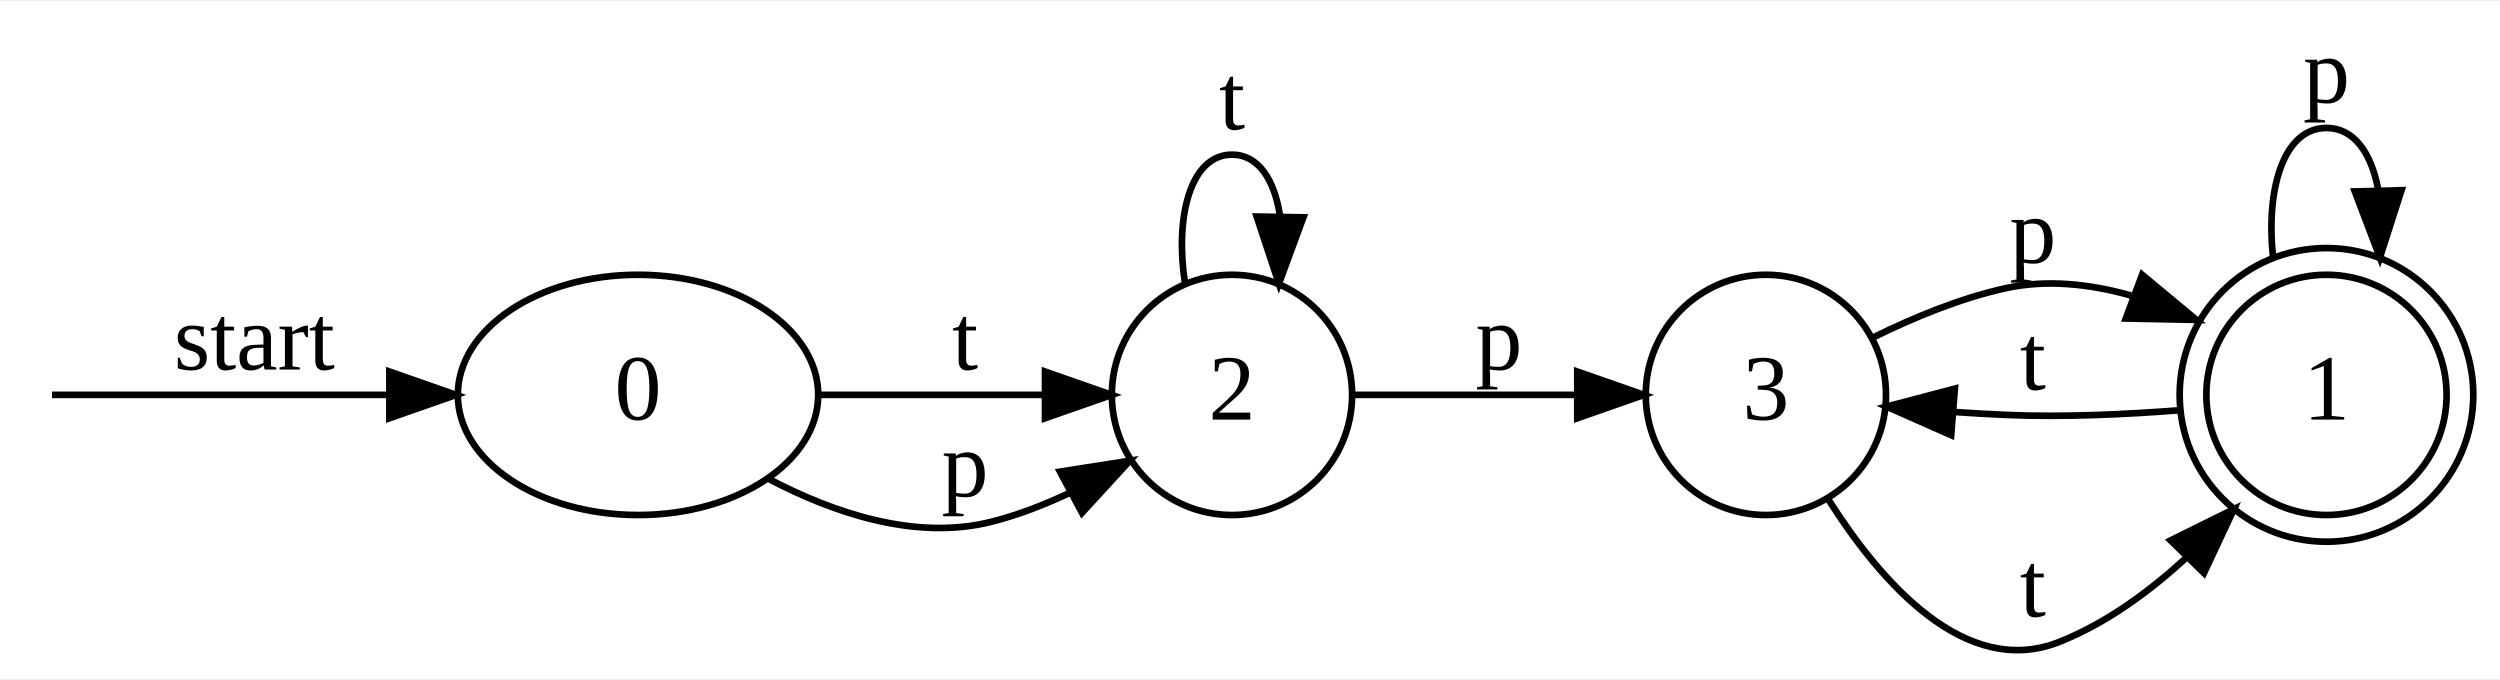
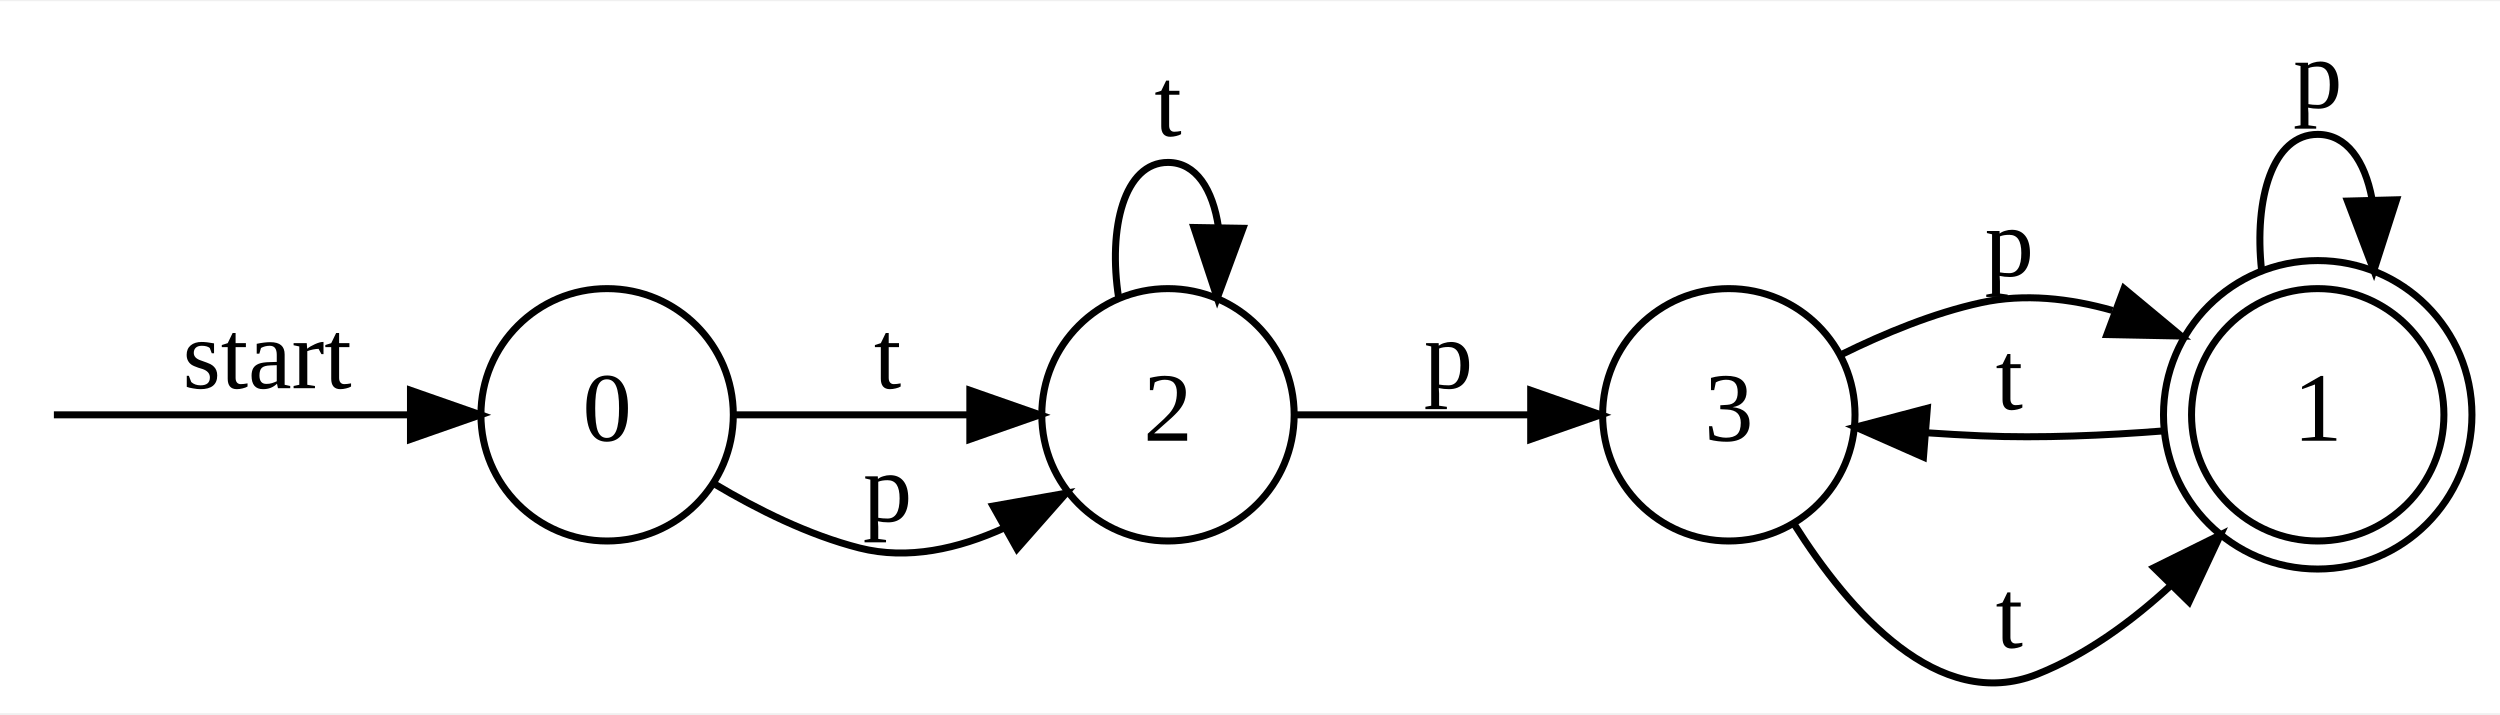
- <svg xmlns="http://www.w3.org/2000/svg" width="375pt" height="102pt" viewBox="0.00 0.00 374.60 101.55">
+ <svg xmlns="http://www.w3.org/2000/svg" width="357pt" height="102pt" viewBox="0.00 0.00 356.60 101.55">
  <g id="graph0" class="graph" transform="scale(1 1) rotate(0) translate(4 97.5502)">
-     <polygon fill="white" stroke="none" points="-4,4 -4,-97.55 370.6,-97.55 370.6,4 -4,4" />
+     <polygon fill="white" stroke="none" points="-4,4 -4,-97.55 352.6,-97.55 352.6,4 -4,4" />
    <g id="node2" class="node">
-       <ellipse fill="none" stroke="black" cx="91.6" cy="-38.55" rx="27" ry="18" />
-       <text text-anchor="middle" x="91.6" y="-34.85" font-family="Times New Roman,serif" font-size="14.00">0</text>
+       <ellipse fill="none" stroke="black" cx="82.6" cy="-38.55" rx="18" ry="18" />
+       <text text-anchor="middle" x="82.6" y="-34.85" font-family="Times New Roman,serif" font-size="14.00">0</text>
    </g>
    <g id="edge1" class="edge">
-       <path fill="none" stroke="black" d="M3.786,-38.55C8.87,-38.55 32.709,-38.55 54.122,-38.55" />
-       <polygon fill="black" stroke="black" points="54.346,-42.05 64.346,-38.55 54.346,-35.05 54.346,-42.05" />
+       <path fill="none" stroke="black" d="M3.685,-38.55C8.696,-38.55 34.008,-38.55 54.442,-38.55" />
+       <polygon fill="black" stroke="black" points="54.55,-42.05 64.55,-38.55 54.55,-35.05 54.55,-42.05" />
      <text text-anchor="middle" x="34.1" y="-42.35" font-family="Times New Roman,serif" font-size="14.00">start</text>
    </g>
    <g id="node4" class="node">
-       <ellipse fill="none" stroke="black" cx="180.6" cy="-38.55" rx="18" ry="18" />
-       <text text-anchor="middle" x="180.6" y="-34.85" font-family="Times New Roman,serif" font-size="14.00">2</text>
+       <ellipse fill="none" stroke="black" cx="162.6" cy="-38.55" rx="18" ry="18" />
+       <text text-anchor="middle" x="162.6" y="-34.85" font-family="Times New Roman,serif" font-size="14.00">2</text>
    </g>
    <g id="edge2" class="edge">
-       <path fill="none" stroke="black" d="M118.703,-38.55C129.364,-38.55 141.694,-38.55 152.459,-38.55" />
-       <polygon fill="black" stroke="black" points="152.583,-42.05 162.583,-38.55 152.583,-35.05 152.583,-42.05" />
-       <text text-anchor="middle" x="140.6" y="-42.35" font-family="Times New Roman,serif" font-size="14.00">t</text>
+       <path fill="none" stroke="black" d="M100.911,-38.55C110.706,-38.55 123.178,-38.55 134.265,-38.55" />
+       <polygon fill="black" stroke="black" points="134.338,-42.05 144.338,-38.55 134.338,-35.05 134.338,-42.05" />
+       <text text-anchor="middle" x="122.6" y="-42.35" font-family="Times New Roman,serif" font-size="14.00">t</text>
    </g>
    <g id="edge3" class="edge">
-       <path fill="none" stroke="black" d="M111.085,-26.011C120.892,-20.844 133.235,-16.664 144.6,-19.55 148.558,-20.555 152.553,-22.108 156.356,-23.902" />
-       <polygon fill="black" stroke="black" points="154.821,-27.05 165.289,-28.684 158.125,-20.879 154.821,-27.05" />
-       <text text-anchor="middle" x="140.6" y="-23.35" font-family="Times New Roman,serif" font-size="14.00">p</text>
+       <path fill="none" stroke="black" d="M97.911,-28.684C104.002,-25.057 111.363,-21.388 118.6,-19.55 125.509,-17.796 132.709,-19.45 139.198,-22.392" />
+       <polygon fill="black" stroke="black" points="137.644,-25.533 148.077,-27.375 141.07,-19.429 137.644,-25.533" />
+       <text text-anchor="middle" x="122.6" y="-23.35" font-family="Times New Roman,serif" font-size="14.00">p</text>
    </g>
    <g id="node3" class="node">
-       <ellipse fill="none" stroke="black" cx="344.6" cy="-38.55" rx="18" ry="18" />
-       <ellipse fill="none" stroke="black" cx="344.6" cy="-38.55" rx="22" ry="22" />
-       <text text-anchor="middle" x="344.6" y="-34.85" font-family="Times New Roman,serif" font-size="14.00">1</text>
+       <ellipse fill="none" stroke="black" cx="326.6" cy="-38.55" rx="18" ry="18" />
+       <ellipse fill="none" stroke="black" cx="326.6" cy="-38.55" rx="22" ry="22" />
+       <text text-anchor="middle" x="326.6" y="-34.85" font-family="Times New Roman,serif" font-size="14.00">1</text>
    </g>
    <g id="edge9" class="edge">
-       <path fill="none" stroke="black" d="M336.594,-59.131C335.486,-69.395 338.155,-78.55 344.6,-78.55 348.729,-78.55 351.308,-74.793 352.337,-69.394" />
-       <polygon fill="black" stroke="black" points="355.843,-69.219 352.606,-59.131 348.845,-69.036 355.843,-69.219" />
-       <text text-anchor="middle" x="344.6" y="-82.35" font-family="Times New Roman,serif" font-size="14.00">p</text>
+       <path fill="none" stroke="black" d="M318.594,-59.131C317.486,-69.395 320.155,-78.55 326.6,-78.55 330.729,-78.55 333.308,-74.793 334.337,-69.394" />
+       <polygon fill="black" stroke="black" points="337.843,-69.219 334.606,-59.131 330.845,-69.036 337.843,-69.219" />
+       <text text-anchor="middle" x="326.6" y="-82.35" font-family="Times New Roman,serif" font-size="14.00">p</text>
    </g>
    <g id="node5" class="node">
-       <ellipse fill="none" stroke="black" cx="260.6" cy="-38.55" rx="18" ry="18" />
-       <text text-anchor="middle" x="260.6" y="-34.85" font-family="Times New Roman,serif" font-size="14.00">3</text>
+       <ellipse fill="none" stroke="black" cx="242.6" cy="-38.55" rx="18" ry="18" />
+       <text text-anchor="middle" x="242.6" y="-34.85" font-family="Times New Roman,serif" font-size="14.00">3</text>
    </g>
    <g id="edge8" class="edge">
-       <path fill="none" stroke="black" d="M322.553,-36.249C314.445,-35.614 305.096,-35.187 296.6,-35.55 294.041,-35.66 291.379,-35.814 288.718,-35.995" />
-       <polygon fill="black" stroke="black" points="288.363,-32.513 278.671,-36.793 288.917,-39.491 288.363,-32.513" />
-       <text text-anchor="middle" x="300.6" y="-39.35" font-family="Times New Roman,serif" font-size="14.00">t</text>
+       <path fill="none" stroke="black" d="M304.553,-36.249C296.445,-35.614 287.096,-35.187 278.6,-35.55 276.041,-35.66 273.379,-35.814 270.718,-35.995" />
+       <polygon fill="black" stroke="black" points="270.363,-32.513 260.671,-36.793 270.917,-39.491 270.363,-32.513" />
+       <text text-anchor="middle" x="282.6" y="-39.35" font-family="Times New Roman,serif" font-size="14.00">t</text>
    </g>
    <g id="edge4" class="edge">
-       <path fill="none" stroke="black" d="M173.569,-55.214C172.006,-65.175 174.35,-74.55 180.6,-74.55 184.604,-74.55 187.005,-70.703 187.802,-65.319" />
-       <polygon fill="black" stroke="black" points="191.3,-65.154 187.631,-55.214 184.301,-65.272 191.3,-65.154" />
-       <text text-anchor="middle" x="180.6" y="-78.35" font-family="Times New Roman,serif" font-size="14.00">t</text>
+       <path fill="none" stroke="black" d="M155.569,-55.214C154.006,-65.175 156.35,-74.55 162.6,-74.55 166.604,-74.55 169.005,-70.703 169.802,-65.319" />
+       <polygon fill="black" stroke="black" points="173.3,-65.154 169.631,-55.214 166.301,-65.272 173.3,-65.154" />
+       <text text-anchor="middle" x="162.6" y="-78.35" font-family="Times New Roman,serif" font-size="14.00">t</text>
    </g>
    <g id="edge5" class="edge">
-       <path fill="none" stroke="black" d="M198.911,-38.55C208.706,-38.55 221.178,-38.55 232.265,-38.55" />
-       <polygon fill="black" stroke="black" points="232.338,-42.05 242.338,-38.55 232.338,-35.05 232.338,-42.05" />
-       <text text-anchor="middle" x="220.6" y="-42.35" font-family="Times New Roman,serif" font-size="14.00">p</text>
+       <path fill="none" stroke="black" d="M180.911,-38.55C190.706,-38.55 203.178,-38.55 214.265,-38.55" />
+       <polygon fill="black" stroke="black" points="214.338,-42.05 224.338,-38.55 214.338,-35.05 214.338,-42.05" />
+       <text text-anchor="middle" x="202.6" y="-42.35" font-family="Times New Roman,serif" font-size="14.00">p</text>
    </g>
    <g id="edge6" class="edge">
-       <path fill="none" stroke="black" d="M269.93,-22.933C277.813,-10.462 290.513,4.069 304.6,-1.55 311.633,-4.355 318.125,-9.098 323.712,-14.269" />
-       <polygon fill="black" stroke="black" points="321.24,-16.747 330.737,-21.444 326.242,-11.85 321.24,-16.747" />
-       <text text-anchor="middle" x="300.6" y="-5.35" font-family="Times New Roman,serif" font-size="14.00">t</text>
+       <path fill="none" stroke="black" d="M251.93,-22.933C259.813,-10.462 272.513,4.069 286.6,-1.55 293.633,-4.355 300.125,-9.098 305.712,-14.269" />
+       <polygon fill="black" stroke="black" points="303.24,-16.747 312.737,-21.444 308.242,-11.85 303.24,-16.747" />
+       <text text-anchor="middle" x="282.6" y="-5.35" font-family="Times New Roman,serif" font-size="14.00">t</text>
    </g>
    <g id="edge7" class="edge">
-       <path fill="none" stroke="black" d="M276.784,-47.21C282.761,-50.154 289.811,-53.072 296.6,-54.55 302.751,-55.889 309.217,-55.163 315.319,-53.439" />
-       <polygon fill="black" stroke="black" points="316.973,-56.558 325.122,-49.787 314.53,-49.998 316.973,-56.558" />
-       <text text-anchor="middle" x="300.6" y="-58.35" font-family="Times New Roman,serif" font-size="14.00">p</text>
+       <path fill="none" stroke="black" d="M258.784,-47.21C264.761,-50.154 271.811,-53.072 278.6,-54.55 284.751,-55.889 291.217,-55.163 297.319,-53.439" />
+       <polygon fill="black" stroke="black" points="298.973,-56.558 307.122,-49.787 296.53,-49.998 298.973,-56.558" />
+       <text text-anchor="middle" x="282.6" y="-58.35" font-family="Times New Roman,serif" font-size="14.00">p</text>
    </g>
  </g>
</svg>
